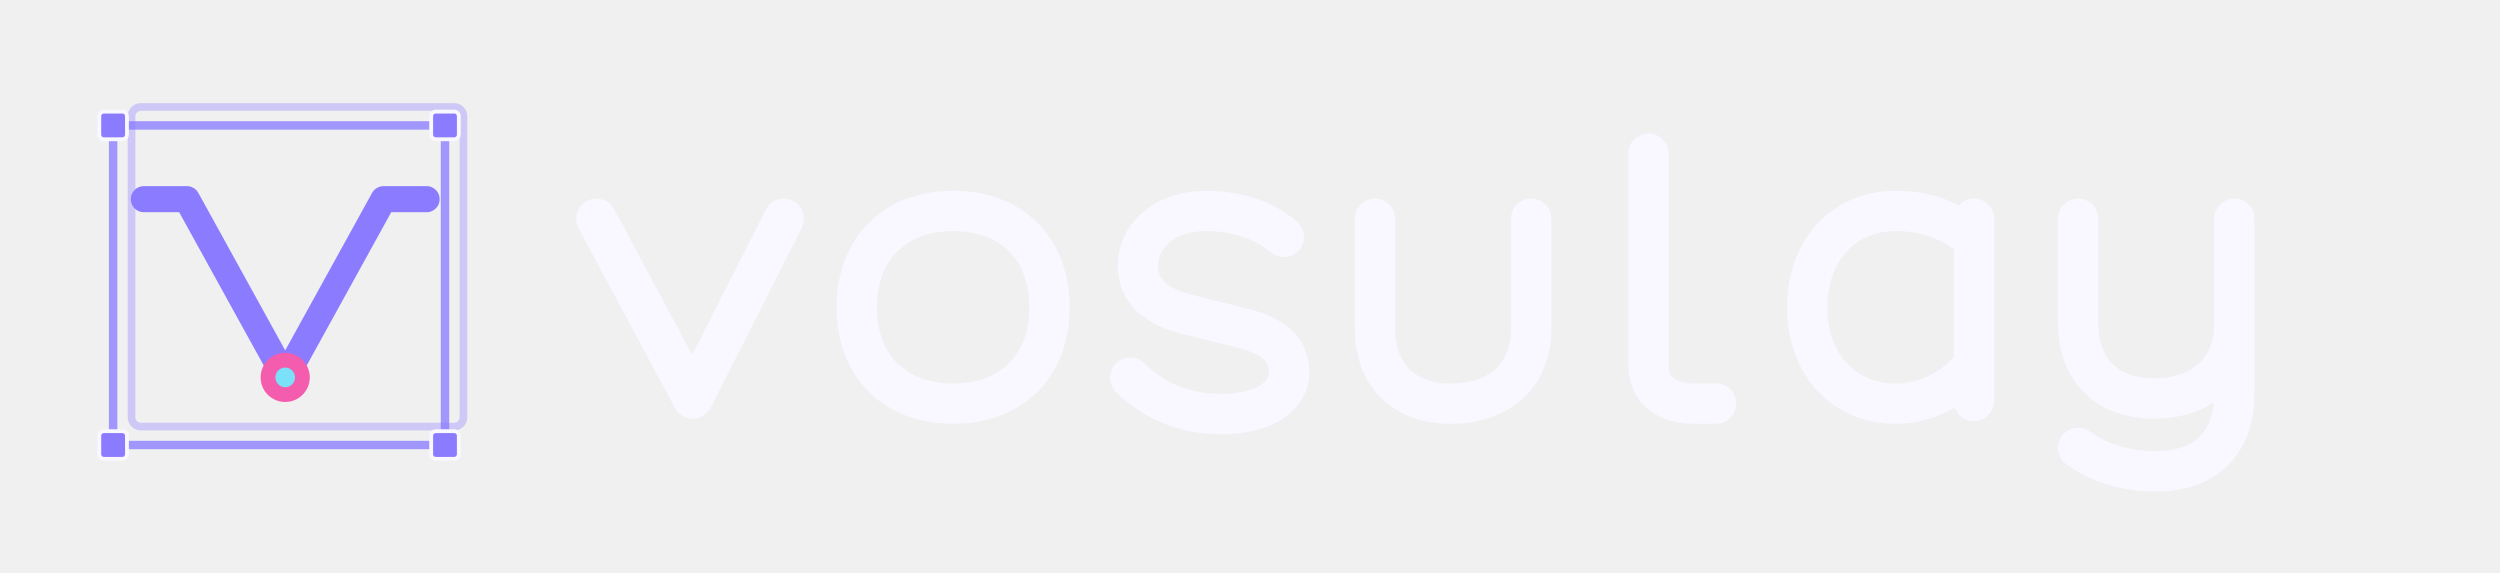
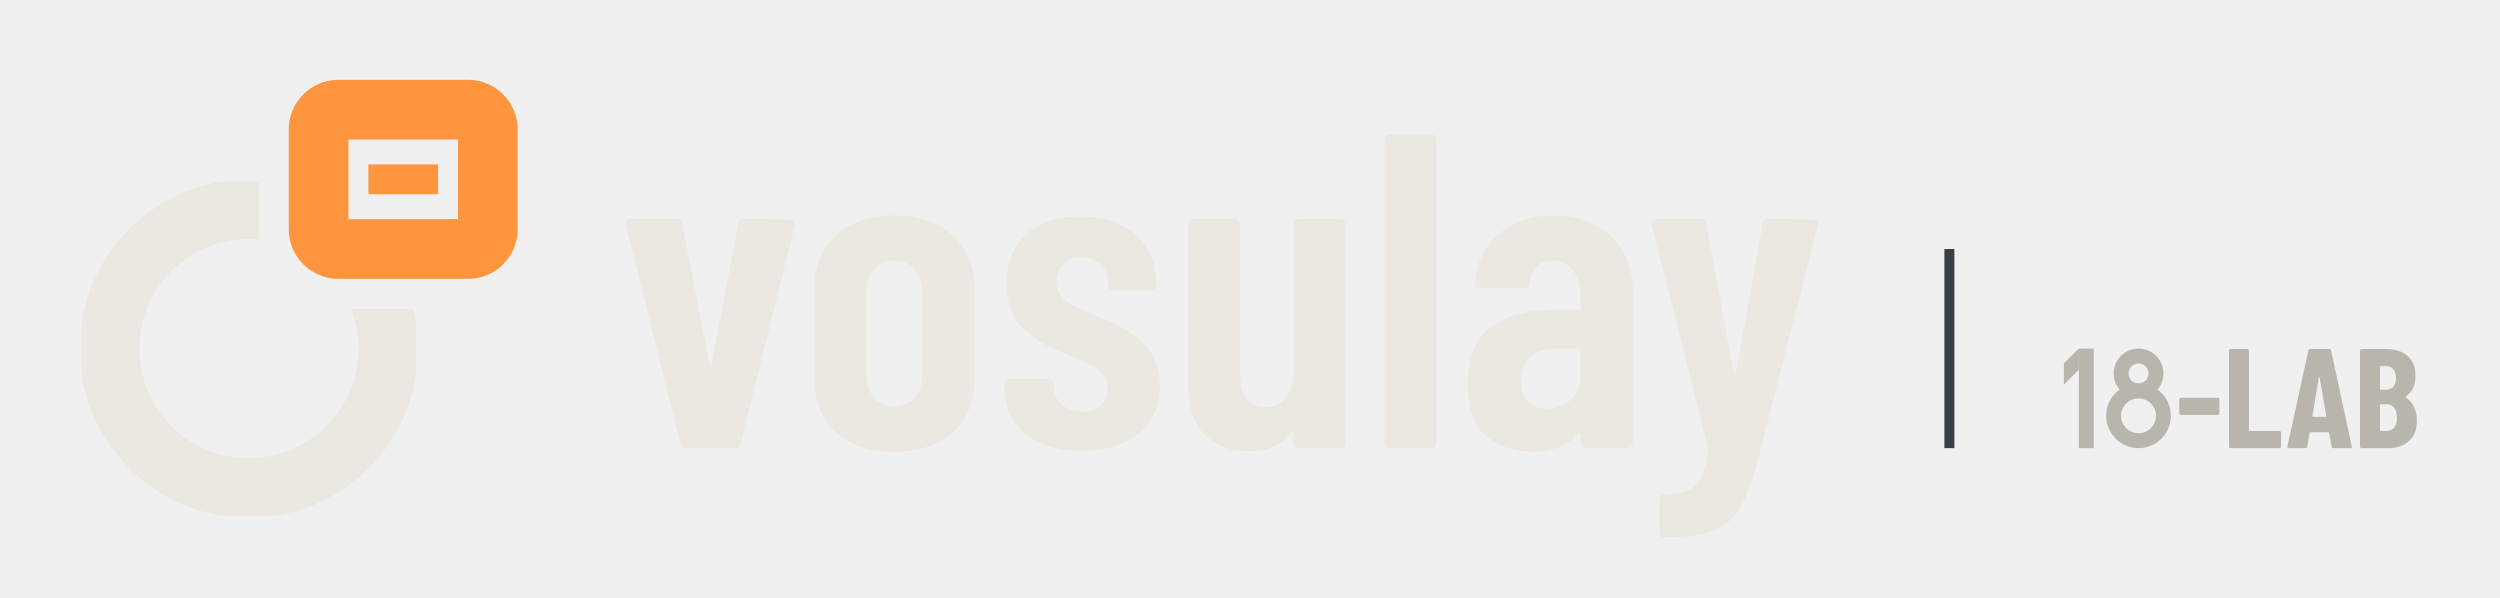
- <svg xmlns="http://www.w3.org/2000/svg" width="960" height="220" viewBox="0 0 960 220" role="img" aria-labelledby="title desc" shape-rendering="geometricPrecision">
-   <g transform="translate(34 34) scale(1.18)">
-     <rect x="14" y="6" width="108" height="104" rx="3" fill="none" stroke="#8B7CFF" stroke-width="2.5" opacity="0.34" />
-     <rect x="8" y="12" width="108" height="104" rx="3" fill="none" stroke="#8B7CFF" stroke-width="2.75" opacity="0.78" />
-     <path d="M18 36 H32 L64 94 L96 36 H110" fill="none" stroke="#8B7CFF" stroke-width="8.5" stroke-linecap="round" stroke-linejoin="round" />
-     <circle cx="64" cy="94" r="8" fill="#F45CAD" />
-     <circle cx="64" cy="94" r="3.2" fill="#7AE1F8" />
-     <rect x="3.5" y="7.5" width="9" height="9" rx="1.5" fill="#8B7CFF" stroke="#F9F7FF" stroke-width="1.25" />
-     <rect x="111.5" y="7.5" width="9" height="9" rx="1.5" fill="#8B7CFF" stroke="#F9F7FF" stroke-width="1.25" />
-     <rect x="3.5" y="111.5" width="9" height="9" rx="1.5" fill="#8B7CFF" stroke="#F9F7FF" stroke-width="1.25" />
-     <rect x="111.5" y="111.5" width="9" height="9" rx="1.5" fill="#8B7CFF" stroke="#F9F7FF" stroke-width="1.25" />
+ <svg xmlns="http://www.w3.org/2000/svg" width="1004" height="240" viewBox="0 0 502.21 120" role="img" aria-labelledby="vosulay-logo-on-dark-title vosulay-logo-on-dark-desc">
+   <g aria-hidden="true">
+     <mask id="vosulay-gap">
+       <rect x="-1" y="-1" width="200" height="200" fill="#fff" />
+       <path d="M68 10H94A16 16 0 0 1 110 26V46A16 16 0 0 1 94 62H68A16 16 0 0 1 52 46V26A16 16 0 0 1 68 10Z" fill="#000" />
+     </mask>
+     <circle cx="50" cy="70" r="28" fill="none" stroke="#ebe8e1" stroke-width="12" mask="url(#vosulay-gap)" />
+     <path fill-rule="evenodd" fill="#ff963f" d="M68 16H94A10 10 0 0 1 104 26V46A10 10 0 0 1 94 56H68A10 10 0 0 1 58 46V26A10 10 0 0 1 68 16ZM70 28H92V44H70ZM74 33H88V39H74Z" />
  </g>
-   <g fill="none" stroke="#F9F7FF" stroke-width="15.5" stroke-linecap="round" stroke-linejoin="round">
-     <path d="M229 84 L266 153 L301 84" />
-     <path d="M366 81 C344 81 329 95 329 118 C329 141 344 155 366 155 C388 155 403 141 403 118 C403 95 388 81 366 81 Z" />
-     <path d="M493 91 C485 84 474 81 463 81 C448 81 437 90 437 102 C437 112 444 118 457 121 L477 126 C489 129 495 134 495 143 C495 153 484 159 469 159 C455 159 443 154 434 145" />
-     <path d="M528 84 V126 C528 145 540 155 557 155 C575 155 588 145 588 126 V84" />
-     <path d="M633 59 V140 C633 150 640 155 651 155 H659" />
-     <path d="M758 92 C750 85 740 81 728 81 C708 81 694 96 694 118 C694 140 708 155 728 155 C740 155 751 149 758 140 M758 84 V154" />
-     <path d="M798 84 V124 C798 143 810 153 827 153 C845 153 858 143 858 124 V84 M858 124 V151 C858 171 846 181 828 181 C817 181 806 178 798 172" />
+   <path fill="#ebe8e1" d="M136.69 89.1 125.71 45.08V44.72Q125.71 43.91 126.7 43.91H135.88Q136.96 43.91 137.05 44.9L142.45 72.9Q142.54 73.17 142.72 73.17Q142.9 73.17 142.99 72.9L148.31 44.9Q148.4 43.91 149.48 43.91L158.66 44.09Q159.92 44.09 159.65 45.26L148.76 89.1Q148.49 90 147.5 90H137.95Q136.96 90 136.69 89.1ZM163.61 76.05V57.95Q163.61 51.29 167.93 47.29Q172.25 43.28 179.63 43.28Q187.1 43.28 191.42 47.29Q195.75 51.29 195.75 57.95V76.05Q195.75 82.8 191.47 86.76Q187.19 90.72 179.63 90.72Q172.16 90.72 167.88 86.76Q163.61 82.8 163.61 76.05ZM185.3 75.24V58.67Q185.3 55.88 183.73 54.08Q182.15 52.28 179.63 52.28Q177.11 52.28 175.58 54.04Q174.05 55.79 174.05 58.67V75.24Q174.05 78.12 175.58 79.87Q177.11 81.63 179.63 81.63Q182.15 81.63 183.73 79.87Q185.3 78.12 185.3 75.24ZM201.78 77.85V77.22Q201.78 76.77 202.09 76.45Q202.41 76.14 202.86 76.14H210.6Q211.05 76.14 211.36 76.45Q211.68 76.77 211.68 77.22V77.67Q211.68 79.83 213.34 81.27Q215.01 82.71 217.44 82.71Q219.78 82.71 221.13 81.36Q222.48 80.01 222.48 77.94Q222.48 76.14 221.31 74.92Q220.14 73.71 218.79 73.08Q217.44 72.45 213.93 71.01Q208.8 69.03 205.51 65.96Q202.23 62.9 202.23 56.87Q202.23 50.57 206.23 47.02Q210.24 43.46 217.08 43.46Q224.1 43.46 228.2 47.2Q232.29 50.93 232.29 57.23Q232.29 57.68 231.98 58Q231.66 58.31 231.21 58.31H223.65Q223.2 58.31 222.89 58Q222.57 57.68 222.57 57.23V56.69Q222.57 54.53 221.09 53.09Q219.6 51.65 217.35 51.65Q215.01 51.65 213.61 53.14Q212.22 54.62 212.22 56.69Q212.22 58.4 213.3 59.57Q214.38 60.74 215.73 61.42Q217.08 62.09 220.23 63.44Q224.01 64.97 226.58 66.46Q229.14 67.95 231.08 70.69Q233.01 73.44 233.01 77.49Q233.01 83.52 228.78 87.03Q224.55 90.54 217.35 90.54Q210.24 90.54 206.01 87.12Q201.78 83.7 201.78 77.85ZM260.92 44H269.2Q269.65 44 269.97 44.32Q270.28 44.63 270.28 45.08V88.92Q270.28 89.37 269.97 89.68Q269.65 90 269.2 90H260.92Q260.47 90 260.15 89.68Q259.84 89.37 259.84 88.92V86.94Q259.84 86.67 259.66 86.58Q259.48 86.49 259.3 86.76Q256.69 90.63 250.93 90.63Q245.44 90.63 242.06 87.34Q238.68 84.06 238.68 77.22V45.08Q238.68 44.63 239 44.32Q239.32 44 239.77 44H248.05Q248.5 44 248.81 44.32Q249.13 44.63 249.13 45.08V74.97Q249.13 81.72 254.35 81.72Q256.96 81.72 258.4 79.78Q259.84 77.85 259.84 74.52V45.08Q259.84 44.63 260.15 44.32Q260.47 44 260.92 44ZM278.11 88.92V28.07Q278.11 27.62 278.43 27.3Q278.74 26.99 279.19 26.99H287.48Q287.93 26.99 288.24 27.3Q288.56 27.62 288.56 28.07V88.92Q288.56 89.37 288.24 89.68Q287.93 90 287.48 90H279.19Q278.74 90 278.43 89.68Q278.11 89.37 278.11 88.92ZM327.98 58.31V88.92Q327.98 89.37 327.67 89.68Q327.35 90 326.9 90H318.62Q318.17 90 317.86 89.68Q317.54 89.37 317.54 88.92V87.21Q317.54 86.94 317.36 86.85Q317.18 86.76 317 87.03Q313.85 90.72 307.82 90.72Q302.69 90.72 298.77 87.79Q294.86 84.87 294.86 77.13Q294.86 69.03 299.58 65.6Q304.31 62.18 312.41 62.18H317.09Q317.54 62.18 317.54 61.73V59.39Q317.54 56.15 315.92 54.22Q314.3 52.28 311.87 52.28Q309.98 52.28 308.72 53.5Q307.46 54.71 307.19 56.78Q307.1 57.86 306.02 57.86H297.29Q296.21 57.86 296.3 56.78Q296.75 50.66 301.11 46.97Q305.48 43.28 312.05 43.28Q319.16 43.28 323.57 47.42Q327.98 51.56 327.98 58.31ZM317.54 75.6V70.47Q317.54 70.02 317.09 70.02H312.41Q309.35 70.02 307.46 71.68Q305.57 73.35 305.57 76.5Q305.57 79.29 307.01 80.68Q308.45 82.08 310.7 82.08Q313.4 82.08 315.47 80.37Q317.54 78.66 317.54 75.6ZM333.39 106.83V100.35Q333.39 99.9 333.66 99.59Q333.93 99.27 334.29 99.27Q337.26 99.18 338.97 98.51Q340.68 97.83 341.71 95.9Q342.75 93.96 343.2 90.27L343.11 89.73L331.77 45.08V44.72Q331.77 43.91 332.76 43.91H341.58Q342.66 43.91 342.75 44.9L348.24 74.7Q348.33 74.97 348.51 74.97Q348.69 74.97 348.78 74.7L354.09 44.9Q354.18 43.91 355.26 43.91L364.17 44.09Q365.43 44.09 365.16 45.26L353.1 92.52Q351.39 98.91 349.5 102.06Q347.61 105.21 344.19 106.56Q340.77 107.91 334.38 107.91H333.93Q333.75 107.91 333.57 107.6Q333.39 107.28 333.39 106.83Z" />
+   <rect x="390.6" y="50" width="2" height="40" fill="#3b3f45" />
+   <g aria-hidden="true" transform="translate(410.6 64.75) scale(0.25)">
+     <g fill="#b8b5ad">
+       <rect x="28" y="21" width="12" height="80" />
+       <polygon points="28,21 16,33 16,49.97 28,37.97" />
+       <circle cx="76" cy="41" r="14" fill="none" stroke="#b8b5ad" stroke-width="12" />
+       <circle cx="76" cy="75" r="20" fill="none" stroke="#b8b5ad" stroke-width="12" />
+     </g>
+     <path fill="#b8b5ad" d="M108.73 72.89V61.85Q108.73 61.28 109.13 60.89Q109.53 60.49 110.1 60.49H139.57Q140.14 60.49 140.54 60.89Q140.94 61.28 140.94 61.85V72.89Q140.94 73.46 140.54 73.86Q140.14 74.26 139.57 74.26H110.1Q109.53 74.26 109.13 73.86Q108.73 73.46 108.73 72.89Z" />
+     <path fill="#b8b5ad" d="M148.68 99.63V22.71Q148.68 22.14 149.07 21.74Q149.47 21.34 150.04 21.34H163.36Q163.92 21.34 164.32 21.74Q164.72 22.14 164.72 22.71V86.66Q164.72 87.23 165.29 87.23H189.19Q189.76 87.23 190.16 87.63Q190.55 88.03 190.55 88.6V99.63Q190.55 100.2 190.16 100.6Q189.76 101 189.19 101H150.04Q149.47 101 149.07 100.6Q148.68 100.2 148.68 99.63ZM231.07 99.75 229.25 88.82Q229.25 88.25 228.56 88.25H214.11Q213.43 88.25 213.43 88.82L211.61 99.75Q211.49 101 210.13 101H196.81Q195.33 101 195.67 99.52L212.4 22.59Q212.63 21.34 213.88 21.34H229.25Q230.5 21.34 230.72 22.59L247.34 99.52L247.45 99.98Q247.45 101 246.2 101H232.55Q231.18 101 231.07 99.75ZM216.16 75.85H226.4Q226.97 75.85 226.86 75.28L221.51 44.21Q221.39 43.87 221.17 43.87Q220.94 43.87 220.82 44.21L215.7 75.28Q215.7 75.85 216.16 75.85ZM276.81 101H255.31Q254.74 101 254.34 100.6Q253.94 100.2 253.94 99.63V22.71Q253.94 22.14 254.34 21.74Q254.74 21.34 255.31 21.34H274.31Q285.69 21.34 292.12 26.8Q298.55 32.26 298.55 43.08Q298.55 54.34 290.81 59.46Q290.36 59.8 290.7 60.15Q299.69 66.52 299.69 79.04Q299.69 89.62 293.31 95.31Q286.94 101 276.81 101ZM269.99 35.68V53.55Q269.99 54.11 270.55 54.11H274.65Q278.52 54.11 280.68 51.67Q282.85 49.22 282.85 44.78Q282.85 40.12 280.74 37.61Q278.63 35.11 274.65 35.11H270.55Q269.99 35.11 269.99 35.68ZM283.64 76.65Q283.64 71.64 281.48 68.68Q279.32 65.72 275.68 65.72H270.55Q269.99 65.72 269.99 66.29V86.55Q269.99 87.12 270.55 87.12H275.56Q279.32 87.12 281.48 84.39Q283.64 81.65 283.64 76.65Z" />
  </g>
</svg>
